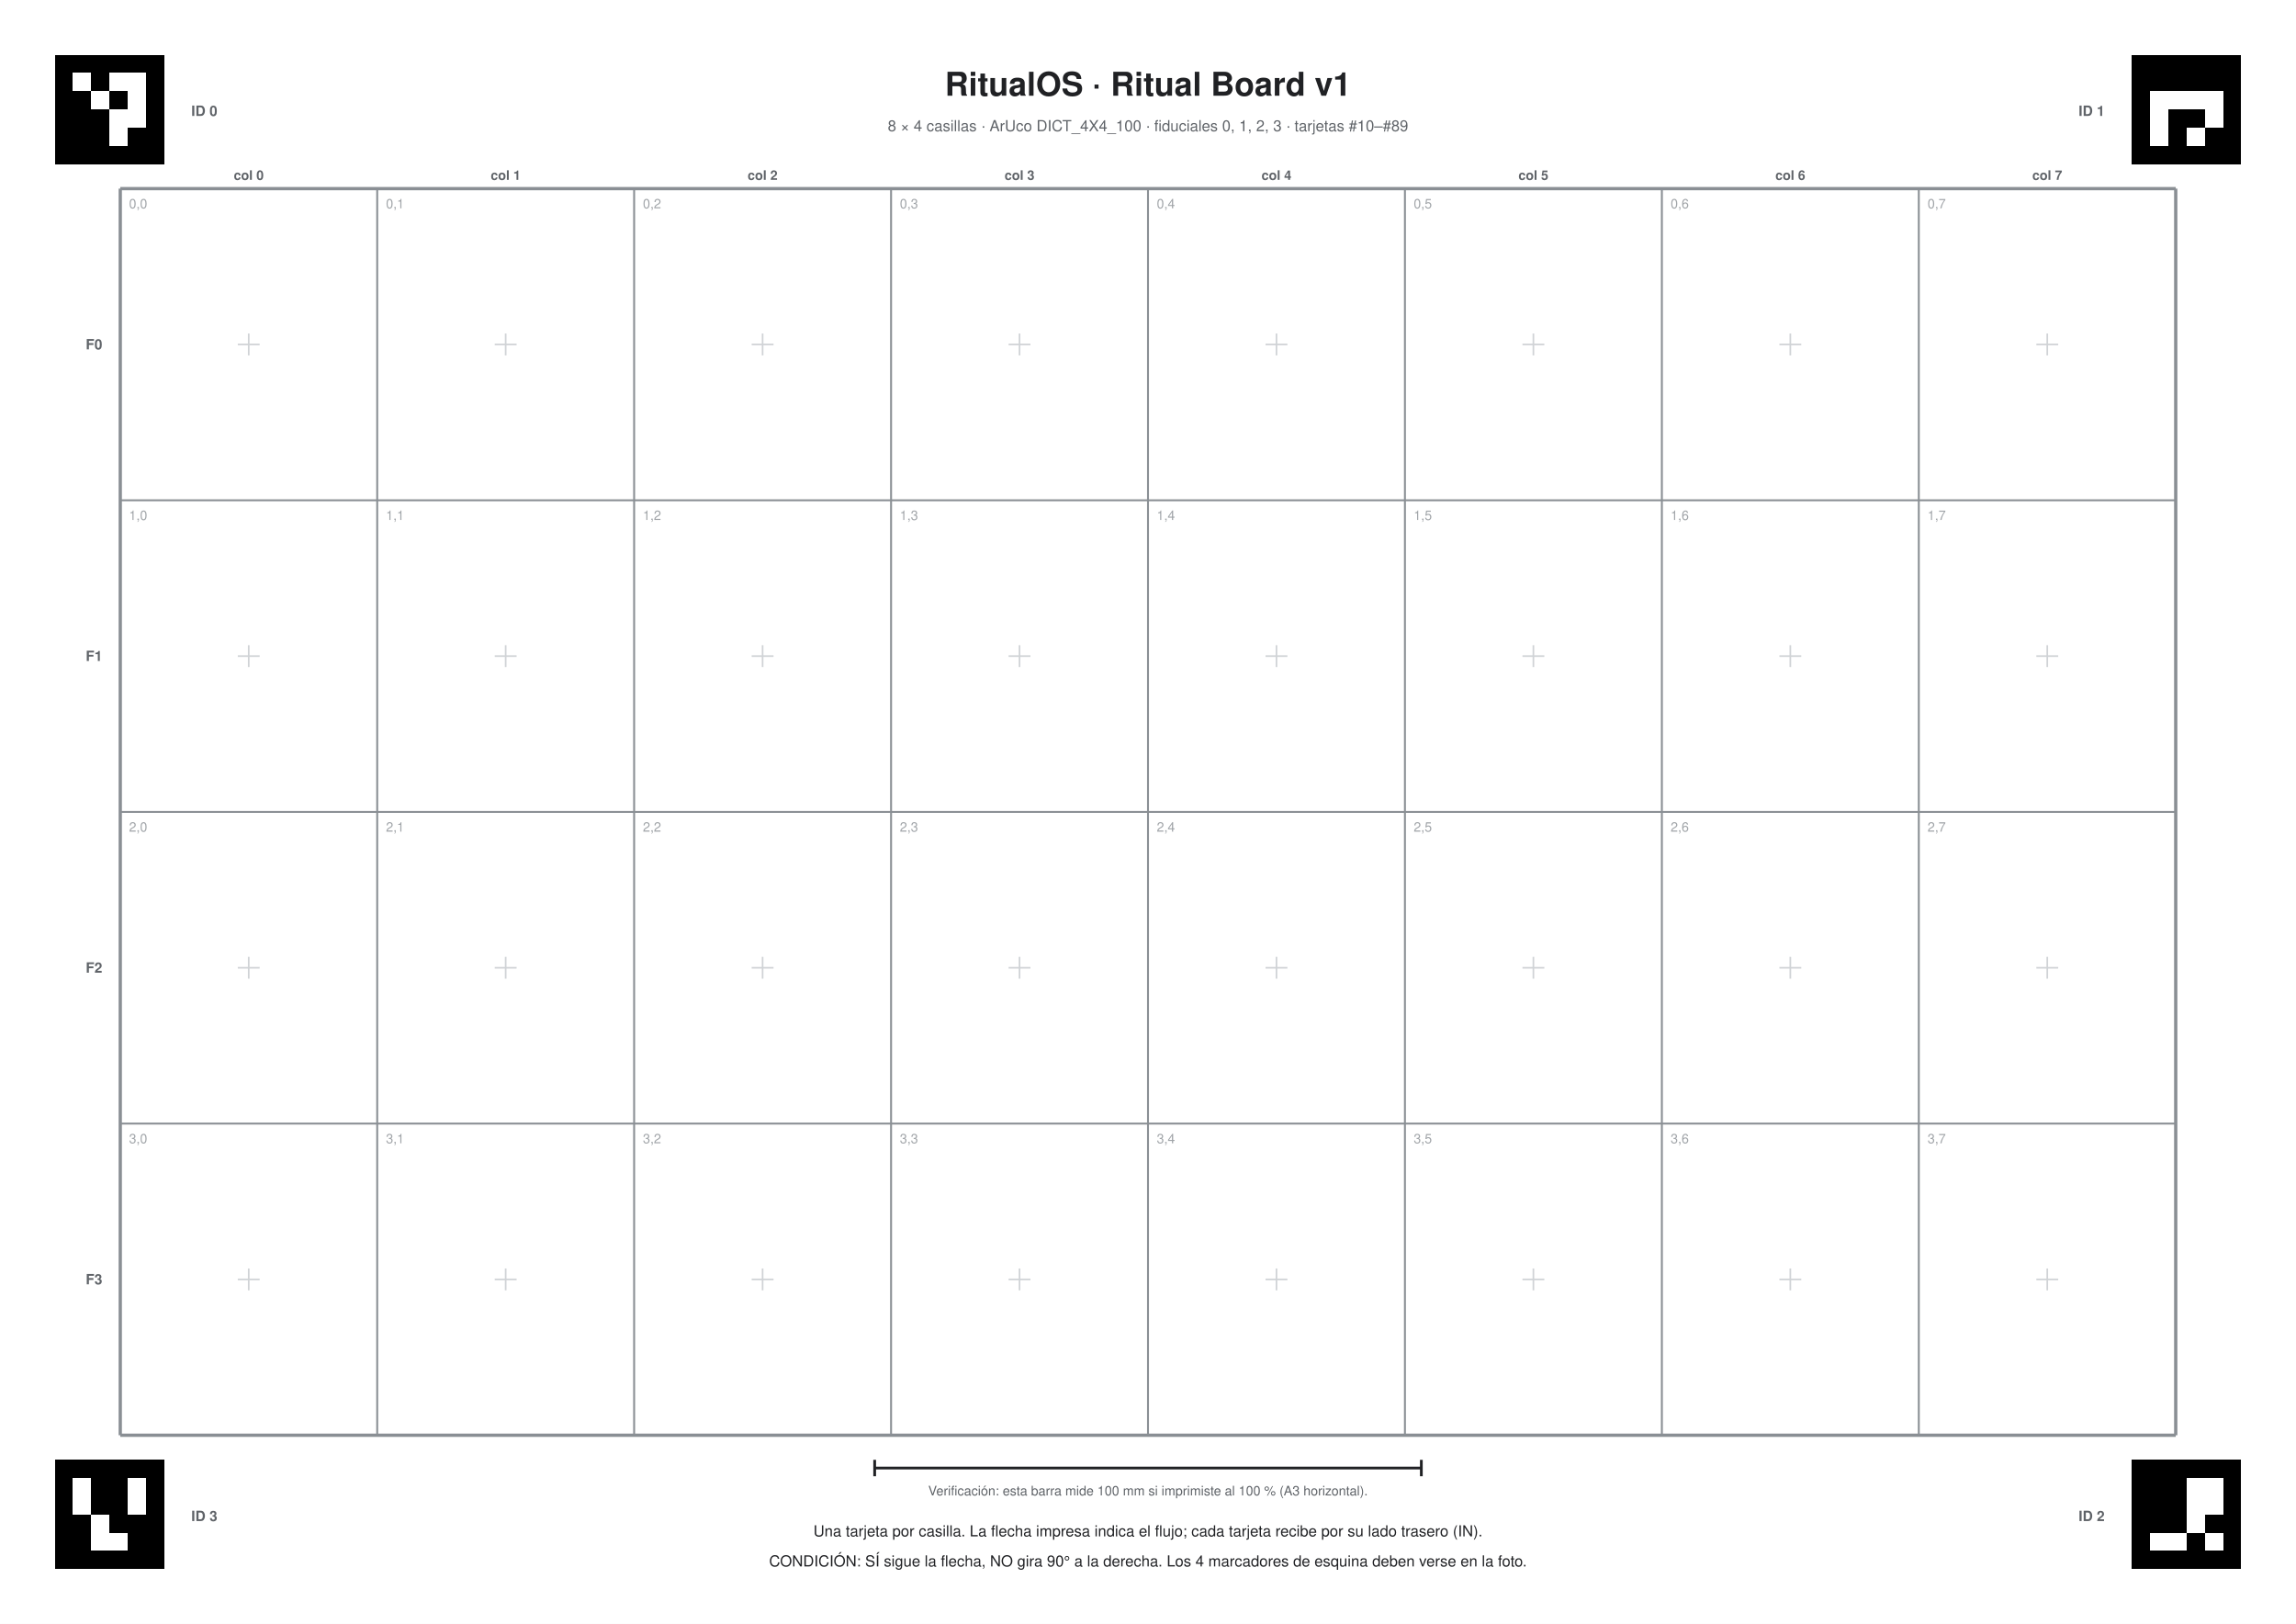
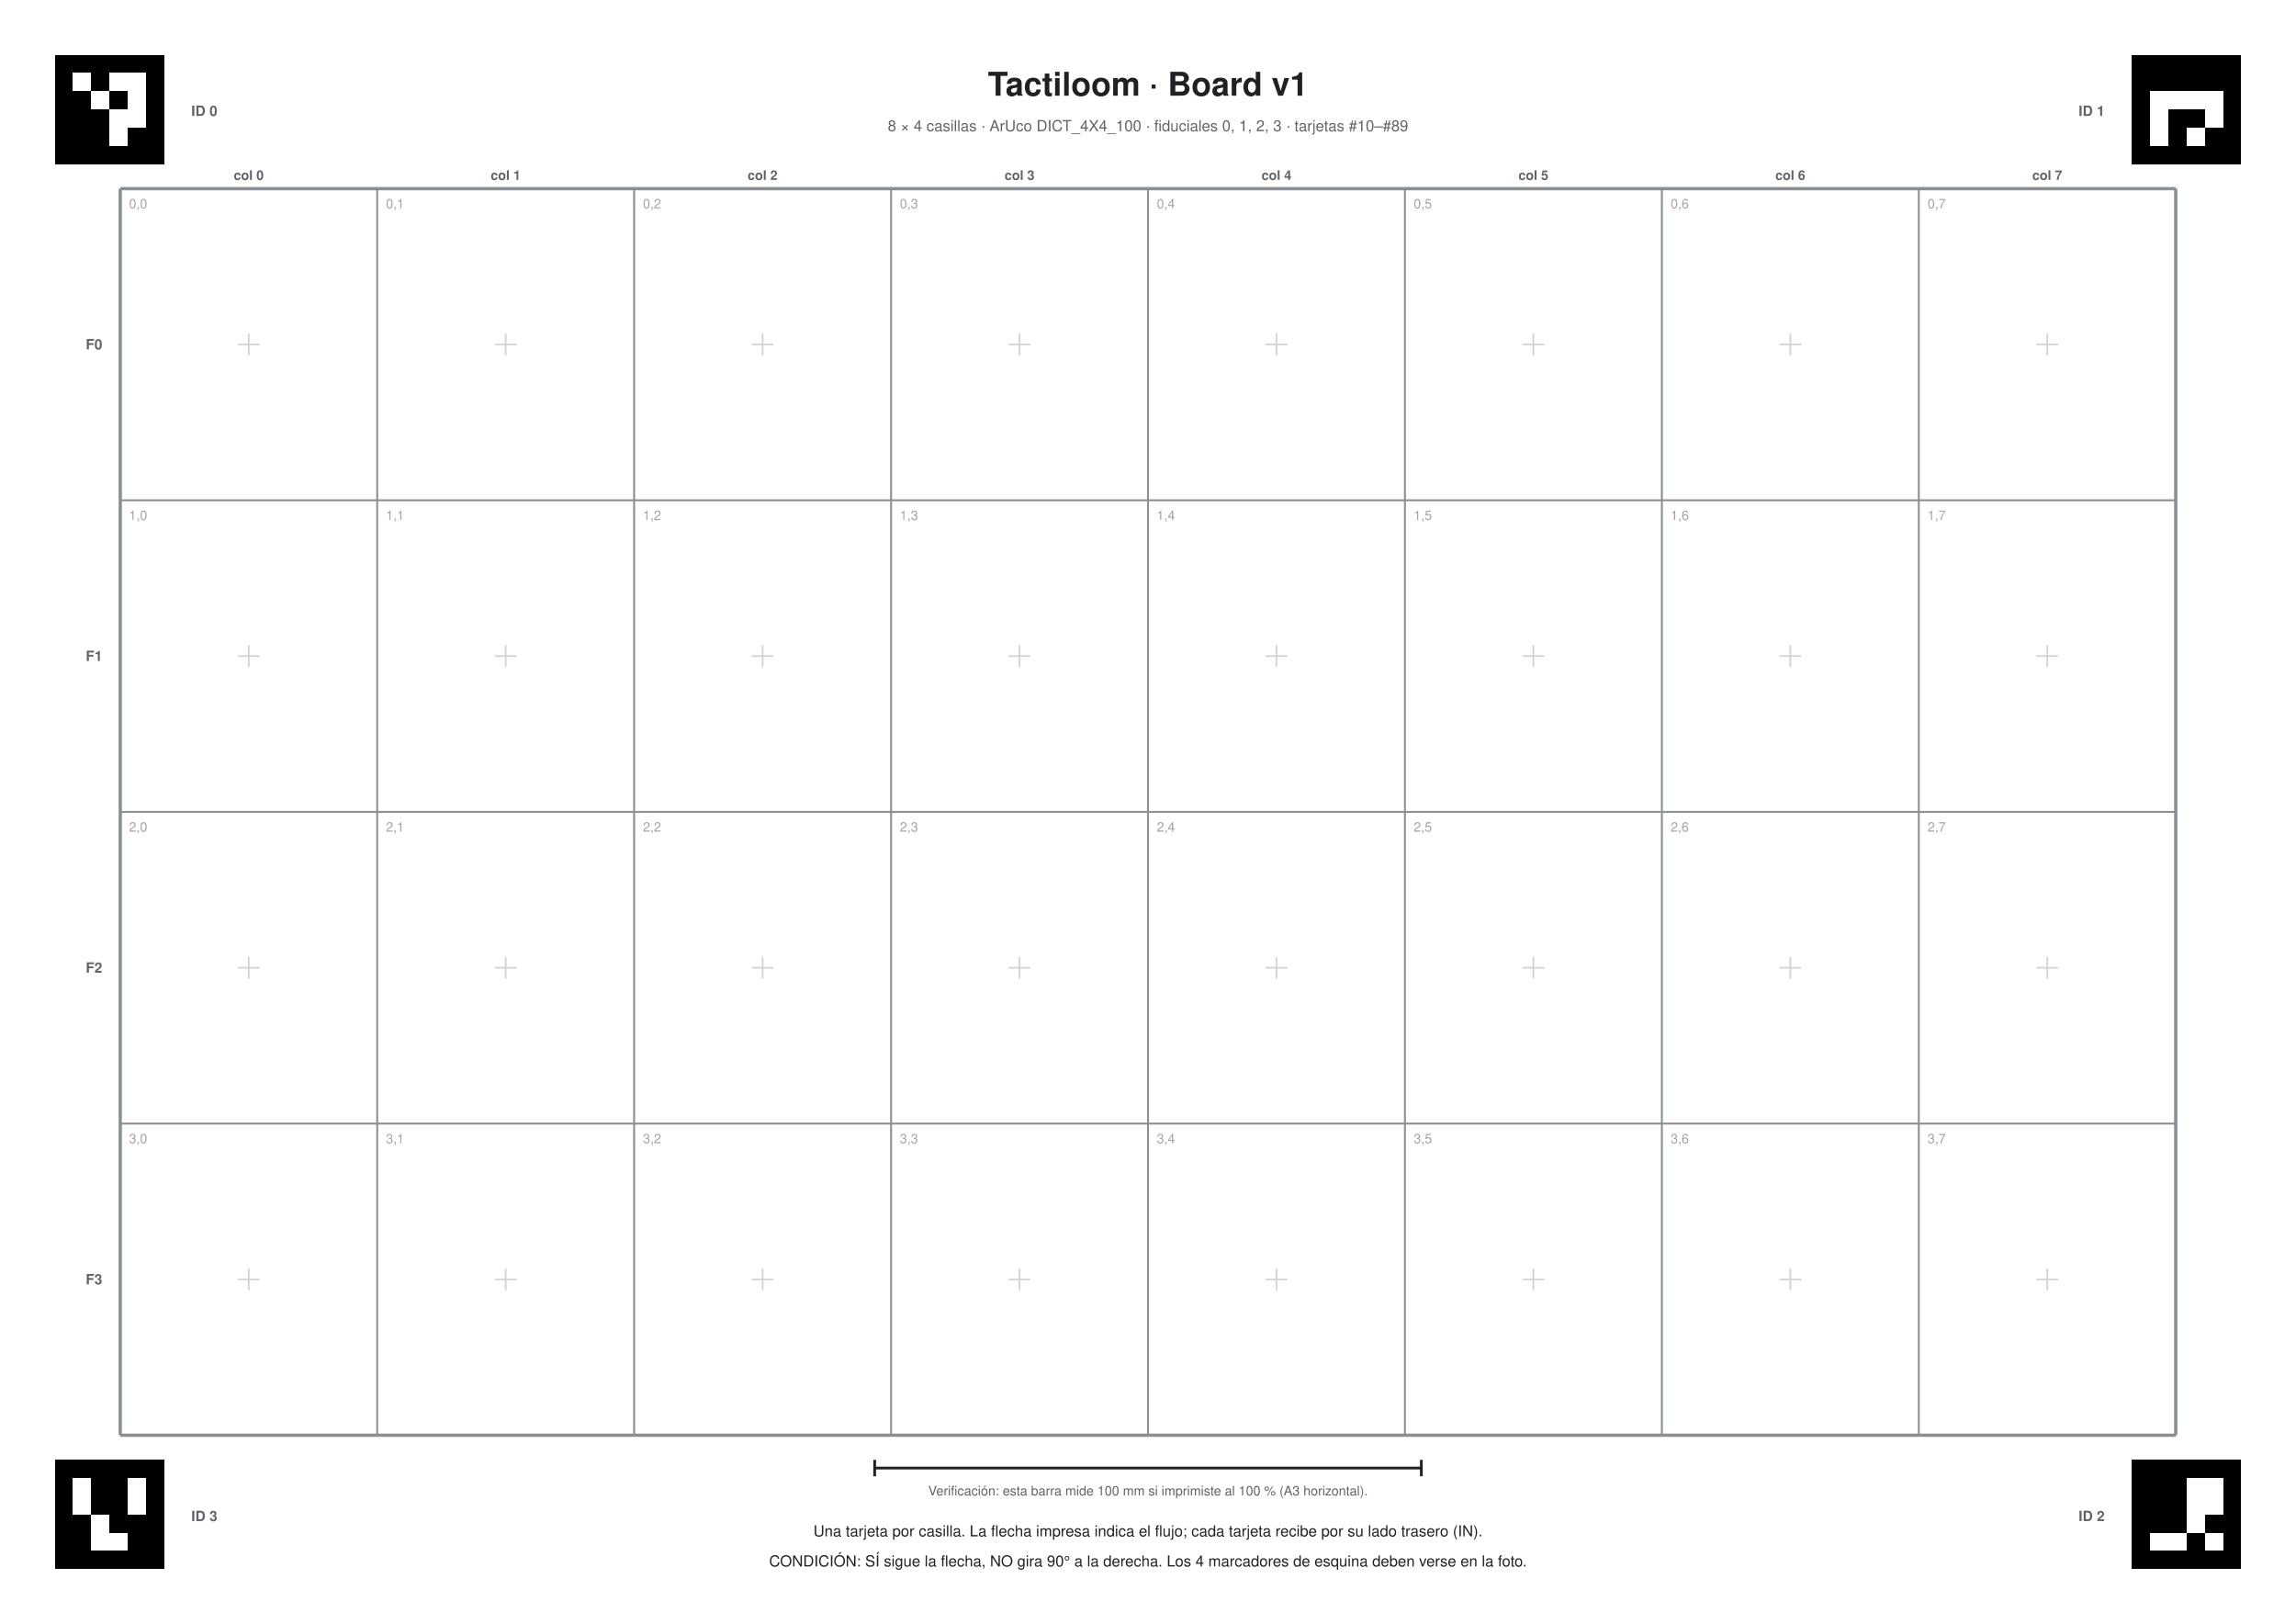
- <svg xmlns="http://www.w3.org/2000/svg" width="420mm" height="297mm" viewBox="0 0 420 297" role="img" aria-label="RitualOS Ritual Board v1 (A3)">
+ <svg xmlns="http://www.w3.org/2000/svg" width="420mm" height="297mm" viewBox="0 0 420 297" role="img" aria-label="Tactiloom Board v1 (A3)">
  <rect x="0" y="0" width="420" height="297" fill="#ffffff" />
-   <text x="210" y="17.5" font-family="Helvetica, Arial, sans-serif" font-size="6" font-weight="700" text-anchor="middle" fill="#202124">RitualOS · Ritual Board v1</text>
+   <text x="210" y="17.5" font-family="Helvetica, Arial, sans-serif" font-size="6" font-weight="700" text-anchor="middle" fill="#202124">Tactiloom · Board v1</text>
  <text x="210" y="24" font-family="Helvetica, Arial, sans-serif" font-size="2.8" font-weight="400" text-anchor="middle" fill="#5f6368">8 × 4 casillas · ArUco DICT_4X4_100 · fiduciales 0, 1, 2, 3 · tarjetas #10–#89</text>
  <text x="23.6" y="38.1" font-family="Helvetica, Arial, sans-serif" font-size="2.4" font-weight="400" text-anchor="start" fill="#a0a4a8">0,0</text>
  <line x1="43.5" y1="63" x2="47.5" y2="63" stroke="#d0d3d6" stroke-width="0.3" />
  <line x1="45.5" y1="61" x2="45.5" y2="65" stroke="#d0d3d6" stroke-width="0.3" />
  <text x="70.6" y="38.1" font-family="Helvetica, Arial, sans-serif" font-size="2.4" font-weight="400" text-anchor="start" fill="#a0a4a8">0,1</text>
  <line x1="90.5" y1="63" x2="94.5" y2="63" stroke="#d0d3d6" stroke-width="0.3" />
  <line x1="92.5" y1="61" x2="92.5" y2="65" stroke="#d0d3d6" stroke-width="0.3" />
  <text x="117.6" y="38.1" font-family="Helvetica, Arial, sans-serif" font-size="2.4" font-weight="400" text-anchor="start" fill="#a0a4a8">0,2</text>
  <line x1="137.5" y1="63" x2="141.5" y2="63" stroke="#d0d3d6" stroke-width="0.3" />
  <line x1="139.5" y1="61" x2="139.5" y2="65" stroke="#d0d3d6" stroke-width="0.3" />
  <text x="164.6" y="38.1" font-family="Helvetica, Arial, sans-serif" font-size="2.4" font-weight="400" text-anchor="start" fill="#a0a4a8">0,3</text>
  <line x1="184.5" y1="63" x2="188.5" y2="63" stroke="#d0d3d6" stroke-width="0.3" />
  <line x1="186.5" y1="61" x2="186.5" y2="65" stroke="#d0d3d6" stroke-width="0.3" />
  <text x="211.6" y="38.1" font-family="Helvetica, Arial, sans-serif" font-size="2.4" font-weight="400" text-anchor="start" fill="#a0a4a8">0,4</text>
  <line x1="231.5" y1="63" x2="235.5" y2="63" stroke="#d0d3d6" stroke-width="0.3" />
  <line x1="233.5" y1="61" x2="233.5" y2="65" stroke="#d0d3d6" stroke-width="0.3" />
  <text x="258.6" y="38.1" font-family="Helvetica, Arial, sans-serif" font-size="2.4" font-weight="400" text-anchor="start" fill="#a0a4a8">0,5</text>
  <line x1="278.5" y1="63" x2="282.5" y2="63" stroke="#d0d3d6" stroke-width="0.3" />
  <line x1="280.5" y1="61" x2="280.5" y2="65" stroke="#d0d3d6" stroke-width="0.3" />
  <text x="305.6" y="38.1" font-family="Helvetica, Arial, sans-serif" font-size="2.4" font-weight="400" text-anchor="start" fill="#a0a4a8">0,6</text>
  <line x1="325.5" y1="63" x2="329.5" y2="63" stroke="#d0d3d6" stroke-width="0.3" />
  <line x1="327.5" y1="61" x2="327.5" y2="65" stroke="#d0d3d6" stroke-width="0.3" />
  <text x="352.6" y="38.1" font-family="Helvetica, Arial, sans-serif" font-size="2.4" font-weight="400" text-anchor="start" fill="#a0a4a8">0,7</text>
  <line x1="372.5" y1="63" x2="376.5" y2="63" stroke="#d0d3d6" stroke-width="0.3" />
  <line x1="374.5" y1="61" x2="374.5" y2="65" stroke="#d0d3d6" stroke-width="0.3" />
  <text x="23.6" y="95.1" font-family="Helvetica, Arial, sans-serif" font-size="2.4" font-weight="400" text-anchor="start" fill="#a0a4a8">1,0</text>
  <line x1="43.5" y1="120" x2="47.5" y2="120" stroke="#d0d3d6" stroke-width="0.3" />
  <line x1="45.5" y1="118" x2="45.5" y2="122" stroke="#d0d3d6" stroke-width="0.3" />
  <text x="70.6" y="95.1" font-family="Helvetica, Arial, sans-serif" font-size="2.4" font-weight="400" text-anchor="start" fill="#a0a4a8">1,1</text>
  <line x1="90.5" y1="120" x2="94.5" y2="120" stroke="#d0d3d6" stroke-width="0.3" />
  <line x1="92.5" y1="118" x2="92.5" y2="122" stroke="#d0d3d6" stroke-width="0.3" />
  <text x="117.6" y="95.1" font-family="Helvetica, Arial, sans-serif" font-size="2.4" font-weight="400" text-anchor="start" fill="#a0a4a8">1,2</text>
  <line x1="137.5" y1="120" x2="141.5" y2="120" stroke="#d0d3d6" stroke-width="0.3" />
  <line x1="139.5" y1="118" x2="139.5" y2="122" stroke="#d0d3d6" stroke-width="0.3" />
  <text x="164.6" y="95.1" font-family="Helvetica, Arial, sans-serif" font-size="2.4" font-weight="400" text-anchor="start" fill="#a0a4a8">1,3</text>
  <line x1="184.5" y1="120" x2="188.5" y2="120" stroke="#d0d3d6" stroke-width="0.3" />
  <line x1="186.5" y1="118" x2="186.5" y2="122" stroke="#d0d3d6" stroke-width="0.3" />
  <text x="211.6" y="95.1" font-family="Helvetica, Arial, sans-serif" font-size="2.4" font-weight="400" text-anchor="start" fill="#a0a4a8">1,4</text>
  <line x1="231.5" y1="120" x2="235.5" y2="120" stroke="#d0d3d6" stroke-width="0.3" />
  <line x1="233.5" y1="118" x2="233.5" y2="122" stroke="#d0d3d6" stroke-width="0.3" />
  <text x="258.6" y="95.1" font-family="Helvetica, Arial, sans-serif" font-size="2.4" font-weight="400" text-anchor="start" fill="#a0a4a8">1,5</text>
  <line x1="278.5" y1="120" x2="282.5" y2="120" stroke="#d0d3d6" stroke-width="0.3" />
  <line x1="280.5" y1="118" x2="280.5" y2="122" stroke="#d0d3d6" stroke-width="0.3" />
  <text x="305.6" y="95.1" font-family="Helvetica, Arial, sans-serif" font-size="2.4" font-weight="400" text-anchor="start" fill="#a0a4a8">1,6</text>
  <line x1="325.5" y1="120" x2="329.5" y2="120" stroke="#d0d3d6" stroke-width="0.3" />
  <line x1="327.5" y1="118" x2="327.5" y2="122" stroke="#d0d3d6" stroke-width="0.3" />
  <text x="352.6" y="95.1" font-family="Helvetica, Arial, sans-serif" font-size="2.4" font-weight="400" text-anchor="start" fill="#a0a4a8">1,7</text>
  <line x1="372.5" y1="120" x2="376.5" y2="120" stroke="#d0d3d6" stroke-width="0.3" />
  <line x1="374.5" y1="118" x2="374.5" y2="122" stroke="#d0d3d6" stroke-width="0.3" />
  <text x="23.6" y="152.1" font-family="Helvetica, Arial, sans-serif" font-size="2.4" font-weight="400" text-anchor="start" fill="#a0a4a8">2,0</text>
  <line x1="43.5" y1="177" x2="47.5" y2="177" stroke="#d0d3d6" stroke-width="0.3" />
  <line x1="45.5" y1="175" x2="45.5" y2="179" stroke="#d0d3d6" stroke-width="0.3" />
  <text x="70.6" y="152.1" font-family="Helvetica, Arial, sans-serif" font-size="2.4" font-weight="400" text-anchor="start" fill="#a0a4a8">2,1</text>
  <line x1="90.5" y1="177" x2="94.5" y2="177" stroke="#d0d3d6" stroke-width="0.3" />
  <line x1="92.5" y1="175" x2="92.5" y2="179" stroke="#d0d3d6" stroke-width="0.3" />
  <text x="117.6" y="152.1" font-family="Helvetica, Arial, sans-serif" font-size="2.4" font-weight="400" text-anchor="start" fill="#a0a4a8">2,2</text>
  <line x1="137.5" y1="177" x2="141.5" y2="177" stroke="#d0d3d6" stroke-width="0.3" />
  <line x1="139.5" y1="175" x2="139.5" y2="179" stroke="#d0d3d6" stroke-width="0.3" />
  <text x="164.6" y="152.1" font-family="Helvetica, Arial, sans-serif" font-size="2.4" font-weight="400" text-anchor="start" fill="#a0a4a8">2,3</text>
  <line x1="184.5" y1="177" x2="188.5" y2="177" stroke="#d0d3d6" stroke-width="0.3" />
  <line x1="186.5" y1="175" x2="186.5" y2="179" stroke="#d0d3d6" stroke-width="0.3" />
  <text x="211.6" y="152.1" font-family="Helvetica, Arial, sans-serif" font-size="2.4" font-weight="400" text-anchor="start" fill="#a0a4a8">2,4</text>
  <line x1="231.5" y1="177" x2="235.5" y2="177" stroke="#d0d3d6" stroke-width="0.3" />
  <line x1="233.5" y1="175" x2="233.5" y2="179" stroke="#d0d3d6" stroke-width="0.3" />
  <text x="258.6" y="152.1" font-family="Helvetica, Arial, sans-serif" font-size="2.4" font-weight="400" text-anchor="start" fill="#a0a4a8">2,5</text>
  <line x1="278.5" y1="177" x2="282.5" y2="177" stroke="#d0d3d6" stroke-width="0.3" />
  <line x1="280.5" y1="175" x2="280.5" y2="179" stroke="#d0d3d6" stroke-width="0.3" />
  <text x="305.6" y="152.1" font-family="Helvetica, Arial, sans-serif" font-size="2.4" font-weight="400" text-anchor="start" fill="#a0a4a8">2,6</text>
  <line x1="325.5" y1="177" x2="329.5" y2="177" stroke="#d0d3d6" stroke-width="0.3" />
  <line x1="327.5" y1="175" x2="327.5" y2="179" stroke="#d0d3d6" stroke-width="0.3" />
  <text x="352.6" y="152.1" font-family="Helvetica, Arial, sans-serif" font-size="2.4" font-weight="400" text-anchor="start" fill="#a0a4a8">2,7</text>
  <line x1="372.5" y1="177" x2="376.5" y2="177" stroke="#d0d3d6" stroke-width="0.3" />
  <line x1="374.5" y1="175" x2="374.5" y2="179" stroke="#d0d3d6" stroke-width="0.3" />
  <text x="23.6" y="209.1" font-family="Helvetica, Arial, sans-serif" font-size="2.4" font-weight="400" text-anchor="start" fill="#a0a4a8">3,0</text>
  <line x1="43.5" y1="234" x2="47.5" y2="234" stroke="#d0d3d6" stroke-width="0.3" />
  <line x1="45.5" y1="232" x2="45.5" y2="236" stroke="#d0d3d6" stroke-width="0.3" />
  <text x="70.6" y="209.1" font-family="Helvetica, Arial, sans-serif" font-size="2.4" font-weight="400" text-anchor="start" fill="#a0a4a8">3,1</text>
  <line x1="90.5" y1="234" x2="94.5" y2="234" stroke="#d0d3d6" stroke-width="0.3" />
  <line x1="92.5" y1="232" x2="92.5" y2="236" stroke="#d0d3d6" stroke-width="0.3" />
  <text x="117.6" y="209.1" font-family="Helvetica, Arial, sans-serif" font-size="2.4" font-weight="400" text-anchor="start" fill="#a0a4a8">3,2</text>
  <line x1="137.5" y1="234" x2="141.5" y2="234" stroke="#d0d3d6" stroke-width="0.3" />
  <line x1="139.5" y1="232" x2="139.5" y2="236" stroke="#d0d3d6" stroke-width="0.3" />
  <text x="164.6" y="209.1" font-family="Helvetica, Arial, sans-serif" font-size="2.4" font-weight="400" text-anchor="start" fill="#a0a4a8">3,3</text>
  <line x1="184.5" y1="234" x2="188.5" y2="234" stroke="#d0d3d6" stroke-width="0.3" />
  <line x1="186.5" y1="232" x2="186.5" y2="236" stroke="#d0d3d6" stroke-width="0.3" />
  <text x="211.6" y="209.1" font-family="Helvetica, Arial, sans-serif" font-size="2.4" font-weight="400" text-anchor="start" fill="#a0a4a8">3,4</text>
  <line x1="231.5" y1="234" x2="235.5" y2="234" stroke="#d0d3d6" stroke-width="0.3" />
  <line x1="233.5" y1="232" x2="233.5" y2="236" stroke="#d0d3d6" stroke-width="0.3" />
  <text x="258.6" y="209.1" font-family="Helvetica, Arial, sans-serif" font-size="2.4" font-weight="400" text-anchor="start" fill="#a0a4a8">3,5</text>
  <line x1="278.5" y1="234" x2="282.5" y2="234" stroke="#d0d3d6" stroke-width="0.3" />
  <line x1="280.5" y1="232" x2="280.5" y2="236" stroke="#d0d3d6" stroke-width="0.3" />
  <text x="305.6" y="209.1" font-family="Helvetica, Arial, sans-serif" font-size="2.4" font-weight="400" text-anchor="start" fill="#a0a4a8">3,6</text>
  <line x1="325.5" y1="234" x2="329.5" y2="234" stroke="#d0d3d6" stroke-width="0.3" />
  <line x1="327.5" y1="232" x2="327.5" y2="236" stroke="#d0d3d6" stroke-width="0.3" />
  <text x="352.6" y="209.1" font-family="Helvetica, Arial, sans-serif" font-size="2.4" font-weight="400" text-anchor="start" fill="#a0a4a8">3,7</text>
  <line x1="372.5" y1="234" x2="376.5" y2="234" stroke="#d0d3d6" stroke-width="0.3" />
  <line x1="374.5" y1="232" x2="374.5" y2="236" stroke="#d0d3d6" stroke-width="0.3" />
  <line x1="22" y1="34.5" x2="22" y2="262.5" stroke="#8a8f94" stroke-width="0.6" />
  <line x1="69" y1="34.5" x2="69" y2="262.5" stroke="#8a8f94" stroke-width="0.35" />
  <line x1="116" y1="34.5" x2="116" y2="262.5" stroke="#8a8f94" stroke-width="0.35" />
  <line x1="163" y1="34.5" x2="163" y2="262.5" stroke="#8a8f94" stroke-width="0.35" />
  <line x1="210" y1="34.5" x2="210" y2="262.5" stroke="#8a8f94" stroke-width="0.35" />
  <line x1="257" y1="34.5" x2="257" y2="262.5" stroke="#8a8f94" stroke-width="0.35" />
  <line x1="304" y1="34.5" x2="304" y2="262.5" stroke="#8a8f94" stroke-width="0.35" />
  <line x1="351" y1="34.5" x2="351" y2="262.5" stroke="#8a8f94" stroke-width="0.35" />
  <line x1="398" y1="34.5" x2="398" y2="262.5" stroke="#8a8f94" stroke-width="0.6" />
  <line x1="22" y1="34.5" x2="398" y2="34.5" stroke="#8a8f94" stroke-width="0.6" />
  <line x1="22" y1="91.5" x2="398" y2="91.5" stroke="#8a8f94" stroke-width="0.35" />
  <line x1="22" y1="148.5" x2="398" y2="148.5" stroke="#8a8f94" stroke-width="0.35" />
  <line x1="22" y1="205.5" x2="398" y2="205.5" stroke="#8a8f94" stroke-width="0.35" />
  <line x1="22" y1="262.5" x2="398" y2="262.5" stroke="#8a8f94" stroke-width="0.6" />
  <text x="45.5" y="32.9" font-family="Helvetica, Arial, sans-serif" font-size="2.4" font-weight="700" text-anchor="middle" fill="#5f6368">col 0</text>
  <text x="92.5" y="32.9" font-family="Helvetica, Arial, sans-serif" font-size="2.4" font-weight="700" text-anchor="middle" fill="#5f6368">col 1</text>
  <text x="139.5" y="32.9" font-family="Helvetica, Arial, sans-serif" font-size="2.4" font-weight="700" text-anchor="middle" fill="#5f6368">col 2</text>
  <text x="186.5" y="32.9" font-family="Helvetica, Arial, sans-serif" font-size="2.4" font-weight="700" text-anchor="middle" fill="#5f6368">col 3</text>
  <text x="233.5" y="32.9" font-family="Helvetica, Arial, sans-serif" font-size="2.4" font-weight="700" text-anchor="middle" fill="#5f6368">col 4</text>
  <text x="280.5" y="32.9" font-family="Helvetica, Arial, sans-serif" font-size="2.4" font-weight="700" text-anchor="middle" fill="#5f6368">col 5</text>
  <text x="327.5" y="32.9" font-family="Helvetica, Arial, sans-serif" font-size="2.4" font-weight="700" text-anchor="middle" fill="#5f6368">col 6</text>
  <text x="374.5" y="32.9" font-family="Helvetica, Arial, sans-serif" font-size="2.4" font-weight="700" text-anchor="middle" fill="#5f6368">col 7</text>
  <text x="17.2" y="63.9" font-family="Helvetica, Arial, sans-serif" font-size="2.6" font-weight="700" text-anchor="middle" fill="#5f6368">F0</text>
  <text x="17.2" y="120.9" font-family="Helvetica, Arial, sans-serif" font-size="2.6" font-weight="700" text-anchor="middle" fill="#5f6368">F1</text>
  <text x="17.2" y="177.9" font-family="Helvetica, Arial, sans-serif" font-size="2.6" font-weight="700" text-anchor="middle" fill="#5f6368">F2</text>
  <text x="17.2" y="234.9" font-family="Helvetica, Arial, sans-serif" font-size="2.6" font-weight="700" text-anchor="middle" fill="#5f6368">F3</text>
  <g data-aruco-id="0" shape-rendering="crispEdges">
    <rect x="10" y="10" width="20" height="20" fill="#000000" />
    <rect x="13.333" y="13.333" width="3.333" height="3.333" fill="#ffffff" />
    <rect x="20" y="13.333" width="6.667" height="3.333" fill="#ffffff" />
    <rect x="16.667" y="16.667" width="3.333" height="3.333" fill="#ffffff" />
    <rect x="23.333" y="16.667" width="3.333" height="3.333" fill="#ffffff" />
    <rect x="20" y="20" width="6.667" height="3.333" fill="#ffffff" />
    <rect x="20" y="23.333" width="3.333" height="3.333" fill="#ffffff" />
  </g>
  <text x="35" y="21.2" font-family="Helvetica, Arial, sans-serif" font-size="2.6" font-weight="700" text-anchor="start" fill="#5f6368">ID 0</text>
  <g data-aruco-id="1" shape-rendering="crispEdges">
    <rect x="390" y="10" width="20" height="20" fill="#000000" />
    <rect x="393.333" y="16.667" width="13.333" height="3.333" fill="#ffffff" />
    <rect x="393.333" y="20" width="3.333" height="3.333" fill="#ffffff" />
    <rect x="403.333" y="20" width="3.333" height="3.333" fill="#ffffff" />
    <rect x="393.333" y="23.333" width="3.333" height="3.333" fill="#ffffff" />
    <rect x="400" y="23.333" width="3.333" height="3.333" fill="#ffffff" />
  </g>
  <text x="385" y="21.2" font-family="Helvetica, Arial, sans-serif" font-size="2.6" font-weight="700" text-anchor="end" fill="#5f6368">ID 1</text>
  <g data-aruco-id="2" shape-rendering="crispEdges">
    <rect x="390" y="267" width="20" height="20" fill="#000000" />
    <rect x="400" y="270.333" width="6.667" height="3.333" fill="#ffffff" />
    <rect x="400" y="273.667" width="6.667" height="3.333" fill="#ffffff" />
    <rect x="400" y="277" width="3.333" height="3.333" fill="#ffffff" />
    <rect x="393.333" y="280.333" width="6.667" height="3.333" fill="#ffffff" />
    <rect x="403.333" y="280.333" width="3.333" height="3.333" fill="#ffffff" />
  </g>
  <text x="385" y="278.2" font-family="Helvetica, Arial, sans-serif" font-size="2.6" font-weight="700" text-anchor="end" fill="#5f6368">ID 2</text>
  <g data-aruco-id="3" shape-rendering="crispEdges">
    <rect x="10" y="267" width="20" height="20" fill="#000000" />
    <rect x="13.333" y="270.333" width="3.333" height="3.333" fill="#ffffff" />
    <rect x="23.333" y="270.333" width="3.333" height="3.333" fill="#ffffff" />
    <rect x="13.333" y="273.667" width="3.333" height="3.333" fill="#ffffff" />
    <rect x="23.333" y="273.667" width="3.333" height="3.333" fill="#ffffff" />
    <rect x="16.667" y="277" width="3.333" height="3.333" fill="#ffffff" />
    <rect x="16.667" y="280.333" width="6.667" height="3.333" fill="#ffffff" />
  </g>
  <text x="35" y="278.2" font-family="Helvetica, Arial, sans-serif" font-size="2.6" font-weight="700" text-anchor="start" fill="#5f6368">ID 3</text>
  <line x1="160" y1="268.5" x2="260" y2="268.5" stroke="#202124" stroke-width="0.5" />
  <line x1="160" y1="267" x2="160" y2="270" stroke="#202124" stroke-width="0.5" />
  <line x1="260" y1="267" x2="260" y2="270" stroke="#202124" stroke-width="0.5" />
  <text x="210" y="273.5" font-family="Helvetica, Arial, sans-serif" font-size="2.4" font-weight="400" text-anchor="middle" fill="#5f6368">Verificación: esta barra mide 100 mm si imprimiste al 100 % (A3 horizontal).</text>
  <text x="210" y="281" font-family="Helvetica, Arial, sans-serif" font-size="2.8" font-weight="400" text-anchor="middle" fill="#202124">Una tarjeta por casilla. La flecha impresa indica el flujo; cada tarjeta recibe por su lado trasero (IN).</text>
  <text x="210" y="286.5" font-family="Helvetica, Arial, sans-serif" font-size="2.8" font-weight="400" text-anchor="middle" fill="#202124">CONDICIÓN: SÍ sigue la flecha, NO gira 90° a la derecha. Los 4 marcadores de esquina deben verse en la foto.</text>
</svg>
